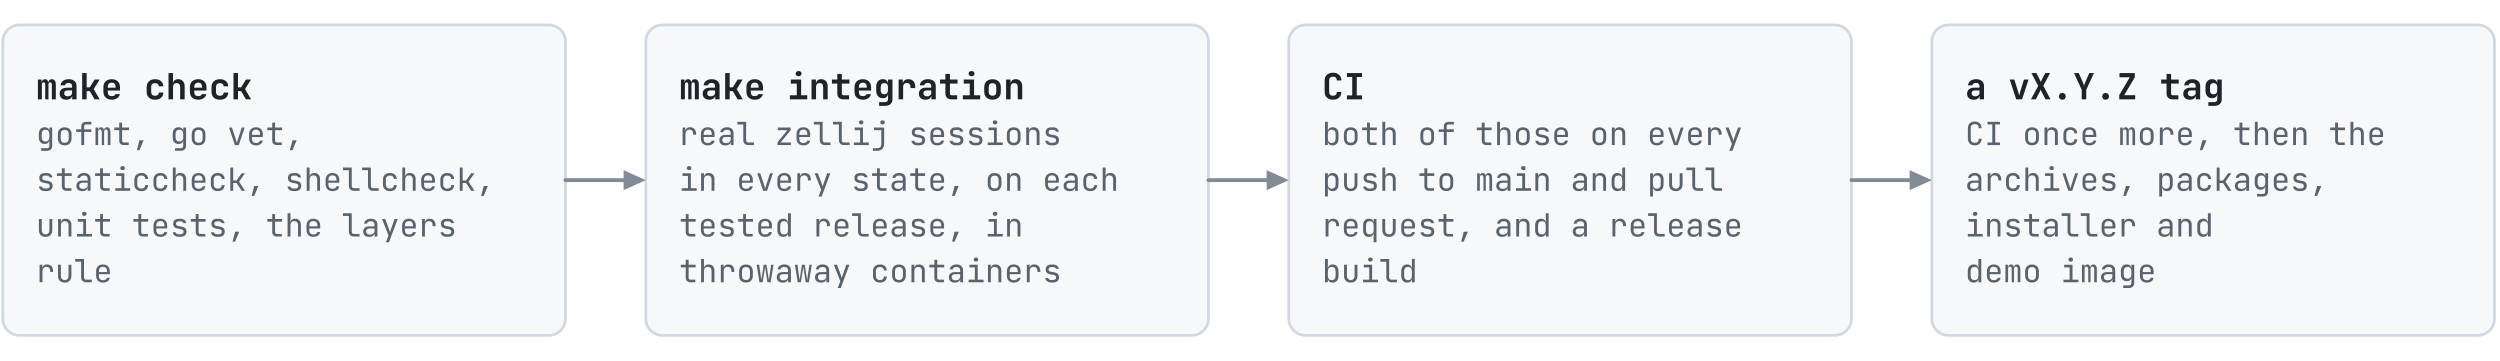
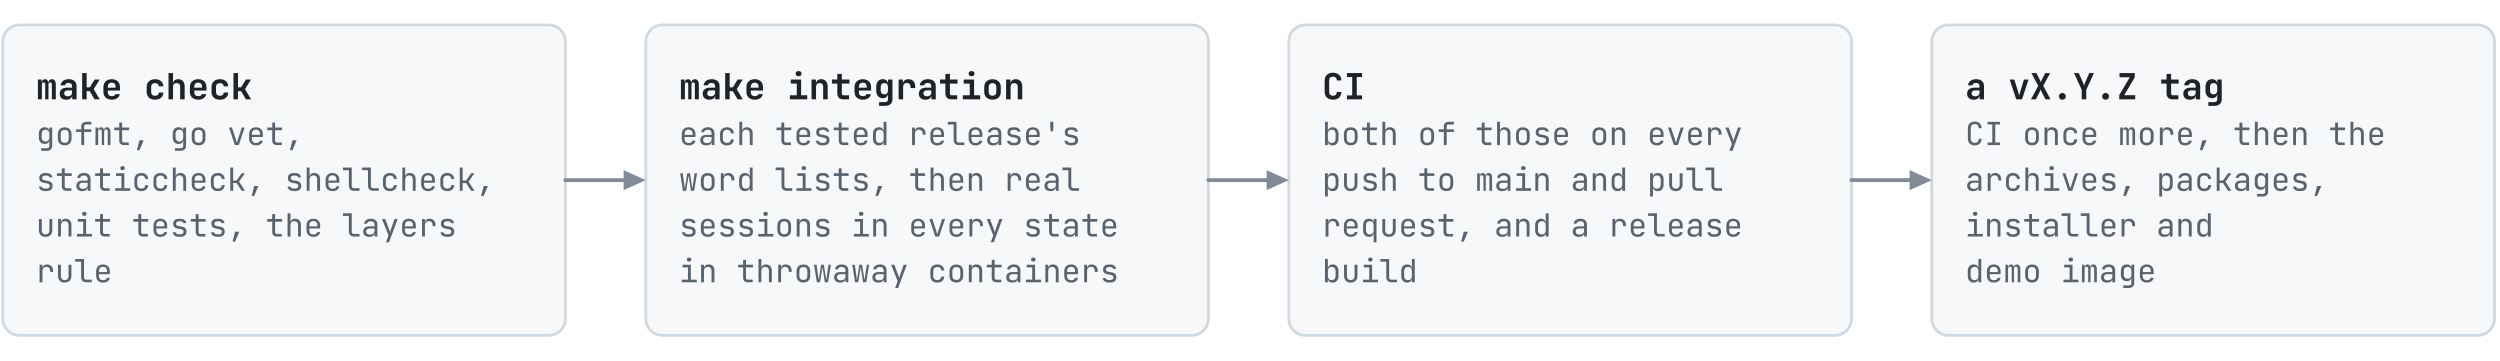
- <svg xmlns="http://www.w3.org/2000/svg" viewBox="-1 -1 902 130" width="902" height="130" role="img" aria-label="From a change to a release. make check runs gofmt, go vet, staticcheck, shellcheck, the unit tests and the layers test. make integration runs real zellij releases in throwaway containers. CI runs both on every push to main and pull request, with a release build. A vX.Y.Z tag runs all of CI, then builds the archives, packages, installer and demo image.">
+ <svg xmlns="http://www.w3.org/2000/svg" viewBox="-1 -1 902 130" width="902" height="130" role="img" aria-label="From a change to a release. make check runs gofmt, go vet, staticcheck, shellcheck, the unit tests and the layers test. make integration compares each tested zellij release's word lists, then runs real sessions on it in throwaway containers. CI runs both on every push to main and pull request, with a release build. A vX.Y.Z tag runs all of CI, then builds the archives, packages, installer and demo image.">
  <defs>
    <path id="g0" d="M52 0V-550H154V-476H175L158 -458Q158 -504 184 -532Q210 -560 251 -560Q295 -560 320 -524Q344 -488 344 -427L322 -476H356L343 -458Q343 -504 369 -532Q395 -560 438 -560Q489 -560 519 -522Q549 -484 549 -419V0H439V-414Q439 -441 427 -456Q415 -472 392 -472Q370 -472 358 -457Q345 -442 345 -414V0H255V-414Q255 -442 243 -457Q231 -472 208 -472Q185 -472 174 -457Q162 -442 162 -414V0Z" />
    <path id="g1" d="M239 10Q154 10 105 -35Q56 -80 56 -156Q56 -237 110 -281Q164 -325 263 -325H400V-372Q400 -412 374 -434Q348 -457 303 -457Q262 -457 235 -439Q208 -421 203 -390H81Q90 -468 151 -514Q212 -560 307 -560Q408 -560 466 -510Q525 -459 525 -373V0H404V-96H384L404 -123Q404 -62 359 -26Q314 10 239 10ZM280 -84Q333 -84 366 -111Q400 -138 400 -181V-248H265Q227 -248 204 -226Q181 -204 181 -168Q181 -129 208 -106Q234 -84 280 -84Z" />
    <path id="g2" d="M80 0V-730H205V-334H292L426 -550H566L400 -284L569 0H426L292 -228H205V0Z" />
    <path id="g3" d="M301 10Q231 10 179 -17Q127 -44 98 -92Q70 -141 70 -206V-344Q70 -409 98 -458Q127 -506 179 -533Q231 -560 301 -560Q370 -560 422 -533Q473 -506 502 -458Q530 -409 530 -344V-245H191V-206Q191 -148 219 -118Q247 -89 302 -89Q344 -89 370 -104Q396 -118 403 -146H526Q512 -75 450 -32Q389 10 301 10ZM409 -315V-345Q409 -402 382 -432Q355 -463 301 -463Q247 -463 219 -432Q191 -401 191 -344V-323L418 -325Z" />
    <path id="g4" d="M303 10Q233 10 180 -16Q128 -43 99 -92Q70 -140 70 -206V-344Q70 -411 99 -459Q128 -507 180 -534Q233 -560 303 -560Q407 -560 469 -506Q531 -453 534 -361H409Q406 -404 378 -428Q351 -451 303 -451Q253 -451 224 -424Q195 -396 195 -345V-206Q195 -155 224 -127Q253 -99 303 -99Q351 -99 378 -122Q406 -146 409 -189H534Q531 -97 469 -44Q407 10 303 10Z" />
    <path id="g5" d="M77 0V-730H202V-550L199 -445H233L199 -416Q199 -484 238 -522Q278 -560 347 -560Q428 -560 476 -506Q525 -452 525 -361V0H400V-348Q400 -398 374 -425Q348 -452 301 -452Q255 -452 228 -424Q202 -396 202 -344V0Z" />
    <path id="g6" d="M161 180V98H336Q378 98 398 79Q417 60 417 20V-50L419 -150H401L418 -165Q418 -105 378 -70Q338 -35 271 -35Q186 -35 137 -90Q88 -146 88 -240V-356Q88 -450 137 -505Q186 -560 271 -560Q338 -560 378 -525Q418 -490 418 -430L401 -445H418V-550H507V20Q507 94 462 137Q416 180 335 180ZM298 -113Q354 -113 386 -148Q418 -183 418 -245V-350Q418 -412 386 -447Q354 -482 298 -482Q241 -482 210 -448Q178 -414 178 -350V-245Q178 -181 210 -147Q241 -113 298 -113Z" />
    <path id="g7" d="M300 8Q234 8 186 -17Q138 -42 112 -90Q85 -137 85 -202V-348Q85 -414 112 -461Q138 -508 186 -533Q234 -558 300 -558Q366 -558 414 -533Q462 -508 488 -461Q515 -414 515 -349V-202Q515 -137 488 -90Q462 -42 414 -17Q366 8 300 8ZM300 -72Q359 -72 392 -105Q425 -138 425 -202V-348Q425 -412 392 -445Q359 -478 300 -478Q242 -478 208 -445Q175 -412 175 -348V-202Q175 -138 208 -105Q242 -72 300 -72Z" />
    <path id="g8" d="M220 0V-413H60V-495H220V-590Q220 -655 261 -692Q302 -730 374 -730H535V-648H374Q343 -648 326 -634Q310 -619 310 -590V-495H535V-413H310V0Z" />
    <path id="g9" d="M66 0V-550H145V-484H163L149 -460Q149 -506 174 -533Q198 -560 240 -560Q286 -560 311 -526Q336 -492 336 -430L309 -484H351L332 -460Q332 -506 358 -533Q383 -560 425 -560Q477 -560 506 -521Q534 -482 534 -418V0H451V-419Q451 -453 436 -472Q422 -491 394 -491Q367 -491 352 -472Q336 -454 336 -420V0H264V-419Q264 -454 248 -472Q233 -491 205 -491Q177 -491 163 -472Q149 -454 149 -420V0Z" />
    <path id="g10" d="M360 0Q289 0 250 -38Q210 -76 210 -145V-468H55V-550H210V-705H300V-550H520V-468H300V-145Q300 -82 360 -82H510V0Z" />
    <path id="g11" d="M165 160 245 -151H375L245 160Z" />
    <path id="g12" d="M239 0 55 -550H147L269 -180Q280 -147 289 -116Q298 -86 302 -69Q307 -86 316 -116Q325 -147 335 -180L454 -550H545L361 0Z" />
    <path id="g13" d="M300 10Q235 10 186 -16Q138 -42 112 -90Q85 -137 85 -200V-350Q85 -414 112 -461Q138 -508 186 -534Q235 -560 300 -560Q365 -560 414 -534Q462 -508 488 -461Q515 -414 515 -350V-253H173V-200Q173 -135 206 -100Q239 -66 300 -66Q352 -66 384 -84Q416 -103 423 -140H513Q504 -71 446 -30Q387 10 300 10ZM427 -313V-350Q427 -415 394 -450Q362 -485 300 -485Q239 -485 206 -450Q173 -415 173 -350V-321H434Z" />
    <path id="g14" d="M283 8Q227 8 186 -10Q144 -27 120 -59Q95 -91 90 -135H180Q186 -106 212 -89Q239 -72 283 -72H325Q378 -72 404 -94Q430 -115 430 -151Q430 -186 406 -206Q383 -227 337 -234L263 -246Q182 -260 142 -296Q103 -333 103 -403Q103 -477 150 -518Q197 -558 291 -558H329Q408 -558 456 -521Q504 -484 514 -421H424Q418 -447 394 -462Q370 -478 329 -478H291Q240 -478 216 -459Q193 -440 193 -402Q193 -368 213 -352Q233 -336 276 -329L350 -317Q439 -303 480 -265Q520 -227 520 -155Q520 -79 472 -36Q423 8 325 8Z" />
    <path id="g15" d="M252 10Q165 10 115 -34Q65 -79 65 -155Q65 -232 115 -276Q165 -320 250 -320H420V-375Q420 -426 390 -454Q359 -481 303 -481Q254 -481 221 -460Q188 -440 183 -405H93Q102 -476 160 -518Q218 -560 305 -560Q400 -560 455 -511Q510 -462 510 -378V0H422V-105H407L422 -120Q422 -60 376 -25Q329 10 252 10ZM274 -61Q338 -61 379 -93Q420 -125 420 -175V-253H252Q207 -253 181 -228Q155 -203 155 -160Q155 -114 186 -88Q218 -61 274 -61Z" />
    <path id="g16" d="M85 0V-82H280V-468H110V-550H370V-82H555V0ZM315 -649Q282 -649 263 -666Q244 -683 244 -712Q244 -742 263 -760Q282 -777 315 -777Q348 -777 367 -760Q386 -742 386 -712Q386 -683 367 -666Q348 -649 315 -649Z" />
    <path id="g17" d="M304 10Q238 10 188 -15Q139 -40 112 -88Q85 -135 85 -200V-350Q85 -416 112 -463Q139 -510 188 -535Q238 -560 304 -560Q399 -560 457 -509Q515 -458 518 -370H428Q425 -423 392 -452Q360 -480 304 -480Q245 -480 210 -446Q175 -413 175 -351V-200Q175 -138 210 -104Q245 -70 304 -70Q360 -70 392 -99Q425 -128 428 -180H518Q515 -92 457 -41Q399 10 304 10Z" />
    <path id="g18" d="M92 0V-730H182V-550V-445H201L182 -424Q182 -489 221 -524Q260 -560 329 -560Q412 -560 461 -509Q510 -458 510 -370V0H420V-360Q420 -419 388 -452Q357 -484 303 -484Q247 -484 214 -449Q182 -414 182 -350V0Z" />
    <path id="g19" d="M95 0V-730H185V-323H291L451 -550H554L369 -288L557 0H452L292 -245H185V0Z" />
    <path id="g20" d="M375 0Q327 0 291 -19Q255 -38 235 -73Q215 -108 215 -155V-648H30V-730H305V-155Q305 -121 324 -102Q343 -82 375 -82H550V0Z" />
    <path id="g21" d="M299 10Q204 10 147 -46Q90 -103 90 -200V-550H180V-200Q180 -138 212 -104Q244 -69 299 -69Q355 -69 388 -104Q420 -138 420 -200V-550H510V-200Q510 -103 452 -46Q394 10 299 10Z" />
    <path id="g22" d="M92 0V-550H182V-445H201L182 -424Q182 -489 221 -524Q260 -560 329 -560Q412 -560 461 -509Q510 -458 510 -370V0H420V-360Q420 -419 388 -450Q357 -482 303 -482Q247 -482 214 -448Q182 -414 182 -350V0Z" />
    <path id="g23" d="M178 180 259 -34 55 -550H155L283 -210Q290 -193 296 -170Q302 -146 306 -130Q310 -146 316 -170Q322 -193 328 -210L448 -550H545L274 180Z" />
    <path id="g24" d="M111 0V-550H199V-445H220L191 -380Q191 -469 230 -514Q268 -560 344 -560Q431 -560 482 -506Q534 -451 534 -358V-325H444V-350Q444 -415 412 -450Q381 -484 323 -484Q266 -484 234 -449Q201 -414 201 -350V0Z" />
    <path id="g25" d="M76 0V-114H268V-437H101V-550H388V-114H558V0ZM318 -642Q280 -642 258 -662Q236 -681 236 -714Q236 -747 258 -766Q280 -786 318 -786Q356 -786 378 -766Q400 -747 400 -714Q400 -681 378 -662Q356 -642 318 -642Z" />
    <path id="g26" d="M77 0V-550H199V-445H233L199 -416Q199 -484 238 -522Q278 -560 347 -560Q428 -560 476 -506Q525 -452 525 -361V0H400V-348Q400 -398 374 -425Q348 -452 301 -452Q255 -452 228 -424Q202 -396 202 -344V0Z" />
    <path id="g27" d="M360 0Q281 0 236 -44Q192 -88 192 -165V-437H43V-550H192V-705H318V-550H529V-437H318V-165Q318 -113 369 -113H519V0Z" />
    <path id="g28" d="M152 180V76H315Q357 76 378 56Q399 35 399 -3V-44L401 -147H374L401 -174Q401 -107 362 -70Q322 -32 255 -32Q171 -32 122 -89Q72 -146 72 -243V-350Q72 -446 122 -503Q171 -560 255 -560Q322 -560 362 -522Q401 -485 401 -418L374 -445H401L398 -550H523V0Q523 83 468 132Q413 180 317 180ZM297 -140Q345 -140 372 -168Q398 -197 398 -248V-344Q398 -395 372 -424Q345 -452 297 -452Q249 -452 223 -424Q197 -396 197 -344V-248Q197 -196 223 -168Q249 -140 297 -140Z" />
    <path id="g29" d="M94 0V-550H212V-445H243L206 -381Q206 -470 246 -515Q286 -560 364 -560Q453 -560 504 -505Q555 -450 555 -353V-313H424V-344Q424 -397 396 -426Q369 -455 321 -455Q272 -455 246 -426Q219 -397 219 -344V0Z" />
    <path id="g30" d="M300 9Q230 9 178 -18Q127 -44 98 -92Q70 -141 70 -207V-343Q70 -409 98 -458Q127 -506 178 -532Q230 -559 300 -559Q371 -559 422 -532Q473 -506 502 -458Q530 -409 530 -344V-207Q530 -141 502 -92Q473 -44 422 -18Q371 9 300 9ZM300 -100Q350 -100 378 -128Q405 -155 405 -207V-343Q405 -396 378 -423Q350 -450 300 -450Q251 -450 223 -423Q195 -396 195 -343V-207Q195 -155 223 -128Q251 -100 300 -100Z" />
-     <path id="g31" d="M90 0V-90L398 -468H98V-550H499V-460L185 -82H510V0Z" />
-     <path id="g32" d="M85 180V97H214Q276 97 310 64Q345 30 345 -31V-468H115V-550H435V-31Q435 66 375 123Q315 180 214 180ZM385 -649Q352 -649 333 -666Q314 -683 314 -712Q314 -742 333 -760Q352 -777 385 -777Q418 -777 437 -760Q456 -742 456 -712Q456 -683 437 -666Q418 -649 385 -649Z" />
-     <path id="g33" d="M268 10Q186 10 136 -45Q85 -100 85 -194V-355Q85 -450 135 -505Q185 -560 268 -560Q336 -560 377 -523Q418 -486 418 -424L400 -445H420L418 -570V-730H508V0H418V-105H400L418 -126Q418 -63 377 -26Q336 10 268 10ZM298 -68Q354 -68 386 -103Q418 -138 418 -200V-350Q418 -412 386 -447Q354 -482 298 -482Q241 -482 208 -448Q175 -414 175 -350V-200Q175 -136 208 -102Q241 -68 298 -68Z" />
-     <path id="g34" d="M123 0 35 -550H115L170 -160Q173 -138 176 -112Q180 -87 182 -70Q184 -87 188 -112Q193 -138 196 -160L257 -550H343L404 -160Q407 -138 412 -112Q416 -87 418 -70Q420 -87 424 -112Q429 -138 432 -160L489 -550H565L473 0H374L315 -380Q311 -408 306 -436Q301 -464 299 -480Q297 -464 293 -436Q289 -408 284 -380L222 0Z" />
-     <path id="g35" d="M304 10Q234 10 182 -16Q129 -43 100 -92Q72 -140 72 -206V-524Q72 -591 100 -639Q129 -687 182 -714Q234 -740 304 -740Q375 -740 426 -714Q478 -687 507 -639Q536 -591 536 -524H410Q410 -576 382 -603Q355 -630 304 -630Q253 -630 225 -603Q197 -576 197 -525V-206Q197 -155 225 -128Q253 -100 304 -100Q355 -100 382 -128Q410 -155 410 -206H536Q536 -141 507 -92Q478 -43 426 -16Q375 10 304 10Z" />
-     <path id="g36" d="M90 0V-110H237V-620H90V-730H510V-620H363V-110H510V0Z" />
-     <path id="g37" d="M332 10Q264 10 223 -26Q182 -63 182 -126L200 -105H182V0H92V-730H182V-570L180 -445H200L182 -424Q182 -486 224 -523Q265 -560 332 -560Q415 -560 465 -505Q515 -450 515 -355V-194Q515 -100 465 -45Q415 10 332 10ZM302 -68Q359 -68 392 -102Q425 -136 425 -200V-350Q425 -414 392 -448Q359 -482 302 -482Q247 -482 214 -447Q182 -412 182 -350V-200Q182 -138 214 -103Q247 -68 302 -68Z" />
-     <path id="g38" d="M92 180V-550H182V-445H200L182 -424Q182 -487 224 -524Q265 -560 333 -560Q416 -560 466 -506Q515 -451 515 -356V-195Q515 -132 492 -86Q470 -40 430 -15Q389 10 333 10Q266 10 224 -27Q182 -64 182 -126L200 -105H180L182 20V180ZM303 -68Q360 -68 392 -102Q425 -136 425 -200V-350Q425 -414 392 -448Q360 -482 303 -482Q248 -482 215 -447Q182 -412 182 -350V-200Q182 -138 215 -103Q248 -68 303 -68Z" />
-     <path id="g39" d="M418 180V20L420 -105H400L418 -126Q418 -64 377 -27Q336 10 268 10Q185 10 136 -45Q88 -100 88 -195V-356Q88 -451 137 -506Q186 -560 268 -560Q336 -560 377 -524Q418 -487 418 -424L400 -445H418V-550H508V180ZM298 -68Q354 -68 386 -103Q418 -138 418 -200V-350Q418 -412 386 -447Q354 -482 298 -482Q241 -482 210 -448Q178 -414 178 -350V-200Q178 -136 210 -102Q241 -68 298 -68Z" />
-     <path id="g40" d="M220 0 39 -550H167L272 -216Q281 -186 290 -154Q298 -122 302 -103Q307 -122 315 -154Q323 -186 331 -215L434 -550H561L381 0Z" />
-     <path id="g41" d="M28 0 230 -374 40 -730H180L272 -547Q282 -527 290 -508Q298 -490 302 -480Q305 -490 313 -508Q321 -527 331 -547L424 -730H560L370 -377L572 0H432L329 -202Q319 -222 310 -241Q302 -260 298 -271Q294 -260 286 -241Q278 -222 268 -202L164 0Z" />
-     <path id="g42" d="M300 10Q257 10 232 -15Q206 -40 206 -83Q206 -126 232 -152Q257 -177 300 -177Q343 -177 368 -152Q394 -126 394 -83Q394 -40 368 -15Q343 10 300 10Z" />
-     <path id="g43" d="M237 0V-265L23 -730H154L268 -477Q281 -447 290 -418Q299 -389 302 -373Q306 -389 314 -418Q323 -447 336 -477L447 -730H577L363 -265V0Z" />
-     <path id="g44" d="M79 0V-119L372 -614H86V-730H510V-611L216 -116H521V0Z" />
-     <path id="g45" d="M304 10Q238 10 190 -15Q141 -40 114 -88Q88 -135 88 -200V-530Q88 -596 114 -643Q141 -690 190 -715Q238 -740 304 -740Q370 -740 418 -714Q466 -689 492 -642Q518 -595 518 -530H428Q428 -592 396 -626Q363 -659 304 -659Q245 -659 212 -626Q178 -593 178 -531V-200Q178 -138 212 -104Q245 -71 304 -71Q363 -71 396 -104Q428 -138 428 -200H518Q518 -136 492 -88Q466 -41 418 -16Q370 10 304 10Z" />
-     <path id="g46" d="M105 0V-82H254V-648H105V-730H495V-648H346V-82H495V0Z" />
+     <path id="g31" d="M268 10Q186 10 136 -45Q85 -100 85 -194V-355Q85 -450 135 -505Q185 -560 268 -560Q336 -560 377 -523Q418 -486 418 -424L400 -445H420L418 -570V-730H508V0H418V-105H400L418 -126Q418 -63 377 -26Q336 10 268 10ZM298 -68Q354 -68 386 -103Q418 -138 418 -200V-350Q418 -412 386 -447Q354 -482 298 -482Q241 -482 208 -448Q175 -414 175 -350V-200Q175 -136 208 -102Q241 -68 298 -68Z" />
+     <path id="g32" d="M258 -430 246 -580V-730H343V-580L332 -430Z" />
+     <path id="g33" d="M123 0 35 -550H115L170 -160Q173 -138 176 -112Q180 -87 182 -70Q184 -87 188 -112Q193 -138 196 -160L257 -550H343L404 -160Q407 -138 412 -112Q416 -87 418 -70Q420 -87 424 -112Q429 -138 432 -160L489 -550H565L473 0H374L315 -380Q311 -408 306 -436Q301 -464 299 -480Q297 -464 293 -436Q289 -408 284 -380L222 0Z" />
+     <path id="g34" d="M304 10Q234 10 182 -16Q129 -43 100 -92Q72 -140 72 -206V-524Q72 -591 100 -639Q129 -687 182 -714Q234 -740 304 -740Q375 -740 426 -714Q478 -687 507 -639Q536 -591 536 -524H410Q410 -576 382 -603Q355 -630 304 -630Q253 -630 225 -603Q197 -576 197 -525V-206Q197 -155 225 -128Q253 -100 304 -100Q355 -100 382 -128Q410 -155 410 -206H536Q536 -141 507 -92Q478 -43 426 -16Q375 10 304 10Z" />
+     <path id="g35" d="M90 0V-110H237V-620H90V-730H510V-620H363V-110H510V0Z" />
+     <path id="g36" d="M332 10Q264 10 223 -26Q182 -63 182 -126L200 -105H182V0H92V-730H182V-570L180 -445H200L182 -424Q182 -486 224 -523Q265 -560 332 -560Q415 -560 465 -505Q515 -450 515 -355V-194Q515 -100 465 -45Q415 10 332 10ZM302 -68Q359 -68 392 -102Q425 -136 425 -200V-350Q425 -414 392 -448Q359 -482 302 -482Q247 -482 214 -447Q182 -412 182 -350V-200Q182 -138 214 -103Q247 -68 302 -68Z" />
+     <path id="g37" d="M92 180V-550H182V-445H200L182 -424Q182 -487 224 -524Q265 -560 333 -560Q416 -560 466 -506Q515 -451 515 -356V-195Q515 -132 492 -86Q470 -40 430 -15Q389 10 333 10Q266 10 224 -27Q182 -64 182 -126L200 -105H180L182 20V180ZM303 -68Q360 -68 392 -102Q425 -136 425 -200V-350Q425 -414 392 -448Q360 -482 303 -482Q248 -482 215 -447Q182 -412 182 -350V-200Q182 -138 215 -103Q248 -68 303 -68Z" />
+     <path id="g38" d="M418 180V20L420 -105H400L418 -126Q418 -64 377 -27Q336 10 268 10Q185 10 136 -45Q88 -100 88 -195V-356Q88 -451 137 -506Q186 -560 268 -560Q336 -560 377 -524Q418 -487 418 -424L400 -445H418V-550H508V180ZM298 -68Q354 -68 386 -103Q418 -138 418 -200V-350Q418 -412 386 -447Q354 -482 298 -482Q241 -482 210 -448Q178 -414 178 -350V-200Q178 -136 210 -102Q241 -68 298 -68Z" />
+     <path id="g39" d="M220 0 39 -550H167L272 -216Q281 -186 290 -154Q298 -122 302 -103Q307 -122 315 -154Q323 -186 331 -215L434 -550H561L381 0Z" />
+     <path id="g40" d="M28 0 230 -374 40 -730H180L272 -547Q282 -527 290 -508Q298 -490 302 -480Q305 -490 313 -508Q321 -527 331 -547L424 -730H560L370 -377L572 0H432L329 -202Q319 -222 310 -241Q302 -260 298 -271Q294 -260 286 -241Q278 -222 268 -202L164 0Z" />
+     <path id="g41" d="M300 10Q257 10 232 -15Q206 -40 206 -83Q206 -126 232 -152Q257 -177 300 -177Q343 -177 368 -152Q394 -126 394 -83Q394 -40 368 -15Q343 10 300 10Z" />
+     <path id="g42" d="M237 0V-265L23 -730H154L268 -477Q281 -447 290 -418Q299 -389 302 -373Q306 -389 314 -418Q323 -447 336 -477L447 -730H577L363 -265V0Z" />
+     <path id="g43" d="M79 0V-119L372 -614H86V-730H510V-611L216 -116H521V0Z" />
+     <path id="g44" d="M304 10Q238 10 190 -15Q141 -40 114 -88Q88 -135 88 -200V-530Q88 -596 114 -643Q141 -690 190 -715Q238 -740 304 -740Q370 -740 418 -714Q466 -689 492 -642Q518 -595 518 -530H428Q428 -592 396 -626Q363 -659 304 -659Q245 -659 212 -626Q178 -593 178 -531V-200Q178 -138 212 -104Q245 -71 304 -71Q363 -71 396 -104Q428 -138 428 -200H518Q518 -136 492 -88Q466 -41 418 -16Q370 10 304 10Z" />
+     <path id="g45" d="M105 0V-82H254V-648H105V-730H495V-648H346V-82H495V0Z" />
  </defs>
  <rect x="0" y="8" width="203" height="112" rx="6" fill="#f6f8fa" stroke="#d1d9e0" stroke-width="1" />
  <g transform="scale(0.013)" fill="#1f2328">
    <use href="#g0" x="923.1" y="2680.8" />
    <use href="#g1" x="1523.1" y="2680.8" />
    <use href="#g2" x="2123.1" y="2680.8" />
    <use href="#g3" x="2723.1" y="2680.8" />
    <use href="#g4" x="3923.1" y="2680.8" />
    <use href="#g5" x="4523.1" y="2680.8" />
    <use href="#g3" x="5123.1" y="2680.8" />
    <use href="#g4" x="5723.1" y="2680.8" />
    <use href="#g2" x="6323.1" y="2680.8" />
  </g>
  <g transform="scale(0.0115)" fill="#59636e">
    <use href="#g6" x="1043.5" y="4465.2" />
    <use href="#g7" x="1643.5" y="4465.2" />
    <use href="#g8" x="2243.5" y="4465.2" />
    <use href="#g9" x="2843.5" y="4465.2" />
    <use href="#g10" x="3443.5" y="4465.2" />
    <use href="#g11" x="4043.5" y="4465.2" />
    <use href="#g6" x="5243.5" y="4465.2" />
    <use href="#g7" x="5843.5" y="4465.2" />
    <use href="#g12" x="7043.5" y="4465.2" />
    <use href="#g13" x="7643.5" y="4465.2" />
    <use href="#g10" x="8243.5" y="4465.2" />
    <use href="#g11" x="8843.5" y="4465.2" />
  </g>
  <g transform="scale(0.0115)" fill="#59636e">
    <use href="#g14" x="1043.5" y="5900.0" />
    <use href="#g10" x="1643.5" y="5900.0" />
    <use href="#g15" x="2243.5" y="5900.0" />
    <use href="#g10" x="2843.5" y="5900.0" />
    <use href="#g16" x="3443.5" y="5900.0" />
    <use href="#g17" x="4043.5" y="5900.0" />
    <use href="#g17" x="4643.5" y="5900.0" />
    <use href="#g18" x="5243.5" y="5900.0" />
    <use href="#g13" x="5843.5" y="5900.0" />
    <use href="#g17" x="6443.5" y="5900.0" />
    <use href="#g19" x="7043.5" y="5900.0" />
    <use href="#g11" x="7643.5" y="5900.0" />
    <use href="#g14" x="8843.5" y="5900.0" />
    <use href="#g18" x="9443.5" y="5900.0" />
    <use href="#g13" x="10043.5" y="5900.0" />
    <use href="#g20" x="10643.5" y="5900.0" />
    <use href="#g20" x="11243.5" y="5900.0" />
    <use href="#g17" x="11843.5" y="5900.0" />
    <use href="#g18" x="12443.5" y="5900.0" />
    <use href="#g13" x="13043.5" y="5900.0" />
    <use href="#g17" x="13643.5" y="5900.0" />
    <use href="#g19" x="14243.5" y="5900.0" />
    <use href="#g11" x="14843.5" y="5900.0" />
  </g>
  <g transform="scale(0.0115)" fill="#59636e">
    <use href="#g21" x="1043.5" y="7334.8" />
    <use href="#g22" x="1643.5" y="7334.8" />
    <use href="#g16" x="2243.5" y="7334.8" />
    <use href="#g10" x="2843.5" y="7334.8" />
    <use href="#g10" x="4043.5" y="7334.8" />
    <use href="#g13" x="4643.5" y="7334.8" />
    <use href="#g14" x="5243.5" y="7334.8" />
    <use href="#g10" x="5843.5" y="7334.8" />
    <use href="#g14" x="6443.5" y="7334.8" />
    <use href="#g11" x="7043.5" y="7334.8" />
    <use href="#g10" x="8243.5" y="7334.8" />
    <use href="#g18" x="8843.5" y="7334.8" />
    <use href="#g13" x="9443.5" y="7334.8" />
    <use href="#g20" x="10643.5" y="7334.8" />
    <use href="#g15" x="11243.5" y="7334.8" />
    <use href="#g23" x="11843.5" y="7334.8" />
    <use href="#g13" x="12443.5" y="7334.8" />
    <use href="#g24" x="13043.5" y="7334.8" />
    <use href="#g14" x="13643.5" y="7334.8" />
  </g>
  <g transform="scale(0.0115)" fill="#59636e">
    <use href="#g24" x="1043.5" y="8769.6" />
    <use href="#g21" x="1643.5" y="8769.6" />
    <use href="#g20" x="2243.5" y="8769.6" />
    <use href="#g13" x="2843.5" y="8769.6" />
  </g>
  <rect x="232" y="8" width="203" height="112" rx="6" fill="#f6f8fa" stroke="#d1d9e0" stroke-width="1" />
  <g transform="scale(0.013)" fill="#1f2328">
    <use href="#g0" x="18769.2" y="2680.8" />
    <use href="#g1" x="19369.2" y="2680.8" />
    <use href="#g2" x="19969.2" y="2680.8" />
    <use href="#g3" x="20569.2" y="2680.8" />
    <use href="#g25" x="21769.2" y="2680.8" />
    <use href="#g26" x="22369.2" y="2680.8" />
    <use href="#g27" x="22969.2" y="2680.8" />
    <use href="#g3" x="23569.2" y="2680.8" />
    <use href="#g28" x="24169.2" y="2680.8" />
    <use href="#g29" x="24769.2" y="2680.8" />
    <use href="#g1" x="25369.2" y="2680.8" />
    <use href="#g27" x="25969.2" y="2680.8" />
    <use href="#g25" x="26569.2" y="2680.8" />
    <use href="#g30" x="27169.2" y="2680.8" />
    <use href="#g26" x="27769.2" y="2680.8" />
  </g>
  <g transform="scale(0.0115)" fill="#59636e">
-     <use href="#g24" x="21217.4" y="4465.2" />
-     <use href="#g13" x="21817.4" y="4465.2" />
-     <use href="#g15" x="22417.4" y="4465.2" />
-     <use href="#g20" x="23017.4" y="4465.2" />
-     <use href="#g31" x="24217.4" y="4465.2" />
+     <use href="#g13" x="21217.4" y="4465.2" />
+     <use href="#g15" x="21817.4" y="4465.2" />
+     <use href="#g17" x="22417.4" y="4465.2" />
+     <use href="#g18" x="23017.4" y="4465.2" />
+     <use href="#g10" x="24217.4" y="4465.2" />
    <use href="#g13" x="24817.4" y="4465.2" />
-     <use href="#g20" x="25417.4" y="4465.2" />
-     <use href="#g20" x="26017.4" y="4465.2" />
-     <use href="#g16" x="26617.4" y="4465.2" />
-     <use href="#g32" x="27217.4" y="4465.2" />
-     <use href="#g14" x="28417.4" y="4465.2" />
+     <use href="#g14" x="25417.4" y="4465.2" />
+     <use href="#g10" x="26017.4" y="4465.2" />
+     <use href="#g13" x="26617.4" y="4465.2" />
+     <use href="#g31" x="27217.4" y="4465.2" />
+     <use href="#g24" x="28417.4" y="4465.2" />
    <use href="#g13" x="29017.4" y="4465.2" />
-     <use href="#g14" x="29617.4" y="4465.2" />
-     <use href="#g14" x="30217.4" y="4465.2" />
-     <use href="#g16" x="30817.4" y="4465.2" />
-     <use href="#g7" x="31417.4" y="4465.2" />
-     <use href="#g22" x="32017.4" y="4465.2" />
-     <use href="#g14" x="32617.4" y="4465.2" />
-   </g>
-   <g transform="scale(0.0115)" fill="#59636e">
-     <use href="#g16" x="21217.4" y="5900.0" />
-     <use href="#g22" x="21817.4" y="5900.0" />
-     <use href="#g13" x="23017.4" y="5900.0" />
-     <use href="#g12" x="23617.4" y="5900.0" />
-     <use href="#g13" x="24217.4" y="5900.0" />
-     <use href="#g24" x="24817.4" y="5900.0" />
-     <use href="#g23" x="25417.4" y="5900.0" />
+     <use href="#g20" x="29617.4" y="4465.2" />
+     <use href="#g13" x="30217.4" y="4465.2" />
+     <use href="#g15" x="30817.4" y="4465.2" />
+     <use href="#g14" x="31417.4" y="4465.2" />
+     <use href="#g13" x="32017.4" y="4465.2" />
+     <use href="#g32" x="32617.4" y="4465.2" />
+     <use href="#g14" x="33217.4" y="4465.2" />
+   </g>
+   <g transform="scale(0.0115)" fill="#59636e">
+     <use href="#g33" x="21217.4" y="5900.0" />
+     <use href="#g7" x="21817.4" y="5900.0" />
+     <use href="#g24" x="22417.4" y="5900.0" />
+     <use href="#g31" x="23017.4" y="5900.0" />
+     <use href="#g20" x="24217.4" y="5900.0" />
+     <use href="#g16" x="24817.4" y="5900.0" />
+     <use href="#g14" x="25417.4" y="5900.0" />
+     <use href="#g10" x="26017.4" y="5900.0" />
    <use href="#g14" x="26617.4" y="5900.0" />
-     <use href="#g10" x="27217.4" y="5900.0" />
-     <use href="#g15" x="27817.4" y="5900.0" />
+     <use href="#g11" x="27217.4" y="5900.0" />
    <use href="#g10" x="28417.4" y="5900.0" />
-     <use href="#g13" x="29017.4" y="5900.0" />
-     <use href="#g11" x="29617.4" y="5900.0" />
-     <use href="#g7" x="30817.4" y="5900.0" />
-     <use href="#g22" x="31417.4" y="5900.0" />
-     <use href="#g13" x="32617.4" y="5900.0" />
-     <use href="#g15" x="33217.4" y="5900.0" />
-     <use href="#g17" x="33817.4" y="5900.0" />
-     <use href="#g18" x="34417.4" y="5900.0" />
-   </g>
-   <g transform="scale(0.0115)" fill="#59636e">
-     <use href="#g10" x="21217.4" y="7334.8" />
+     <use href="#g18" x="29017.4" y="5900.0" />
+     <use href="#g13" x="29617.4" y="5900.0" />
+     <use href="#g22" x="30217.4" y="5900.0" />
+     <use href="#g24" x="31417.4" y="5900.0" />
+     <use href="#g13" x="32017.4" y="5900.0" />
+     <use href="#g15" x="32617.4" y="5900.0" />
+     <use href="#g20" x="33217.4" y="5900.0" />
+   </g>
+   <g transform="scale(0.0115)" fill="#59636e">
+     <use href="#g14" x="21217.4" y="7334.8" />
    <use href="#g13" x="21817.4" y="7334.8" />
    <use href="#g14" x="22417.4" y="7334.8" />
-     <use href="#g10" x="23017.4" y="7334.8" />
-     <use href="#g13" x="23617.4" y="7334.8" />
-     <use href="#g33" x="24217.4" y="7334.8" />
-     <use href="#g24" x="25417.4" y="7334.8" />
-     <use href="#g13" x="26017.4" y="7334.8" />
-     <use href="#g20" x="26617.4" y="7334.8" />
-     <use href="#g13" x="27217.4" y="7334.8" />
-     <use href="#g15" x="27817.4" y="7334.8" />
-     <use href="#g14" x="28417.4" y="7334.8" />
-     <use href="#g13" x="29017.4" y="7334.8" />
-     <use href="#g11" x="29617.4" y="7334.8" />
-     <use href="#g16" x="30817.4" y="7334.8" />
-     <use href="#g22" x="31417.4" y="7334.8" />
-   </g>
-   <g transform="scale(0.0115)" fill="#59636e">
-     <use href="#g10" x="21217.4" y="8769.6" />
-     <use href="#g18" x="21817.4" y="8769.6" />
-     <use href="#g24" x="22417.4" y="8769.6" />
-     <use href="#g7" x="23017.4" y="8769.6" />
-     <use href="#g34" x="23617.4" y="8769.6" />
-     <use href="#g15" x="24217.4" y="8769.6" />
-     <use href="#g34" x="24817.4" y="8769.6" />
-     <use href="#g15" x="25417.4" y="8769.6" />
-     <use href="#g23" x="26017.4" y="8769.6" />
-     <use href="#g17" x="27217.4" y="8769.6" />
-     <use href="#g7" x="27817.4" y="8769.6" />
-     <use href="#g22" x="28417.4" y="8769.6" />
-     <use href="#g10" x="29017.4" y="8769.6" />
-     <use href="#g15" x="29617.4" y="8769.6" />
-     <use href="#g16" x="30217.4" y="8769.6" />
-     <use href="#g22" x="30817.4" y="8769.6" />
-     <use href="#g13" x="31417.4" y="8769.6" />
-     <use href="#g24" x="32017.4" y="8769.6" />
-     <use href="#g14" x="32617.4" y="8769.6" />
+     <use href="#g14" x="23017.4" y="7334.8" />
+     <use href="#g16" x="23617.4" y="7334.8" />
+     <use href="#g7" x="24217.4" y="7334.8" />
+     <use href="#g22" x="24817.4" y="7334.8" />
+     <use href="#g14" x="25417.4" y="7334.8" />
+     <use href="#g16" x="26617.4" y="7334.8" />
+     <use href="#g22" x="27217.4" y="7334.8" />
+     <use href="#g13" x="28417.4" y="7334.8" />
+     <use href="#g12" x="29017.4" y="7334.8" />
+     <use href="#g13" x="29617.4" y="7334.8" />
+     <use href="#g24" x="30217.4" y="7334.8" />
+     <use href="#g23" x="30817.4" y="7334.8" />
+     <use href="#g14" x="32017.4" y="7334.8" />
+     <use href="#g10" x="32617.4" y="7334.8" />
+     <use href="#g15" x="33217.4" y="7334.8" />
+     <use href="#g10" x="33817.4" y="7334.8" />
+     <use href="#g13" x="34417.4" y="7334.8" />
+   </g>
+   <g transform="scale(0.0115)" fill="#59636e">
+     <use href="#g16" x="21217.4" y="8769.6" />
+     <use href="#g22" x="21817.4" y="8769.6" />
+     <use href="#g10" x="23017.4" y="8769.6" />
+     <use href="#g18" x="23617.4" y="8769.6" />
+     <use href="#g24" x="24217.4" y="8769.6" />
+     <use href="#g7" x="24817.4" y="8769.6" />
+     <use href="#g33" x="25417.4" y="8769.6" />
+     <use href="#g15" x="26017.4" y="8769.6" />
+     <use href="#g33" x="26617.4" y="8769.6" />
+     <use href="#g15" x="27217.4" y="8769.6" />
+     <use href="#g23" x="27817.4" y="8769.6" />
+     <use href="#g17" x="29017.4" y="8769.6" />
+     <use href="#g7" x="29617.4" y="8769.6" />
+     <use href="#g22" x="30217.4" y="8769.6" />
+     <use href="#g10" x="30817.4" y="8769.6" />
+     <use href="#g15" x="31417.4" y="8769.6" />
+     <use href="#g16" x="32017.4" y="8769.6" />
+     <use href="#g22" x="32617.4" y="8769.6" />
+     <use href="#g13" x="33217.4" y="8769.6" />
+     <use href="#g24" x="33817.4" y="8769.6" />
+     <use href="#g14" x="34417.4" y="8769.6" />
  </g>
  <path d="M203,64.0 L225.0,64.0" fill="none" stroke="#818b98" stroke-width="1.4" stroke-linejoin="round" stroke-linecap="round" />
  <path d="M232,64.0 L224.0,67.6 L224.0,60.4 Z" fill="#818b98" />
  <rect x="464" y="8" width="203" height="112" rx="6" fill="#f6f8fa" stroke="#d1d9e0" stroke-width="1" />
  <g transform="scale(0.013)" fill="#1f2328">
-     <use href="#g35" x="36615.4" y="2680.8" />
-     <use href="#g36" x="37215.4" y="2680.8" />
-   </g>
-   <g transform="scale(0.0115)" fill="#59636e">
-     <use href="#g37" x="41391.3" y="4465.2" />
+     <use href="#g34" x="36615.4" y="2680.8" />
+     <use href="#g35" x="37215.4" y="2680.8" />
+   </g>
+   <g transform="scale(0.0115)" fill="#59636e">
+     <use href="#g36" x="41391.3" y="4465.2" />
    <use href="#g7" x="41991.3" y="4465.2" />
    <use href="#g10" x="42591.3" y="4465.2" />
    <use href="#g18" x="43191.3" y="4465.2" />
    <use href="#g7" x="44391.3" y="4465.2" />
    <use href="#g8" x="44991.3" y="4465.2" />
    <use href="#g10" x="46191.3" y="4465.2" />
    <use href="#g18" x="46791.3" y="4465.2" />
    <use href="#g7" x="47391.3" y="4465.2" />
    <use href="#g14" x="47991.3" y="4465.2" />
    <use href="#g13" x="48591.3" y="4465.2" />
    <use href="#g7" x="49791.3" y="4465.2" />
    <use href="#g22" x="50391.3" y="4465.2" />
    <use href="#g13" x="51591.3" y="4465.2" />
    <use href="#g12" x="52191.3" y="4465.2" />
    <use href="#g13" x="52791.3" y="4465.2" />
    <use href="#g24" x="53391.3" y="4465.2" />
    <use href="#g23" x="53991.3" y="4465.2" />
  </g>
  <g transform="scale(0.0115)" fill="#59636e">
-     <use href="#g38" x="41391.3" y="5900.0" />
+     <use href="#g37" x="41391.3" y="5900.0" />
    <use href="#g21" x="41991.3" y="5900.0" />
    <use href="#g14" x="42591.3" y="5900.0" />
    <use href="#g18" x="43191.3" y="5900.0" />
    <use href="#g10" x="44391.3" y="5900.0" />
    <use href="#g7" x="44991.3" y="5900.0" />
    <use href="#g9" x="46191.3" y="5900.0" />
    <use href="#g15" x="46791.3" y="5900.0" />
    <use href="#g16" x="47391.3" y="5900.0" />
    <use href="#g22" x="47991.3" y="5900.0" />
    <use href="#g15" x="49191.3" y="5900.0" />
    <use href="#g22" x="49791.3" y="5900.0" />
-     <use href="#g33" x="50391.3" y="5900.0" />
-     <use href="#g38" x="51591.3" y="5900.0" />
+     <use href="#g31" x="50391.3" y="5900.0" />
+     <use href="#g37" x="51591.3" y="5900.0" />
    <use href="#g21" x="52191.3" y="5900.0" />
    <use href="#g20" x="52791.3" y="5900.0" />
    <use href="#g20" x="53391.3" y="5900.0" />
  </g>
  <g transform="scale(0.0115)" fill="#59636e">
    <use href="#g24" x="41391.3" y="7334.8" />
    <use href="#g13" x="41991.3" y="7334.8" />
-     <use href="#g39" x="42591.3" y="7334.8" />
+     <use href="#g38" x="42591.3" y="7334.8" />
    <use href="#g21" x="43191.3" y="7334.8" />
    <use href="#g13" x="43791.3" y="7334.8" />
    <use href="#g14" x="44391.3" y="7334.8" />
    <use href="#g10" x="44991.3" y="7334.8" />
    <use href="#g11" x="45591.3" y="7334.8" />
    <use href="#g15" x="46791.3" y="7334.8" />
    <use href="#g22" x="47391.3" y="7334.8" />
-     <use href="#g33" x="47991.3" y="7334.8" />
+     <use href="#g31" x="47991.3" y="7334.8" />
    <use href="#g15" x="49191.3" y="7334.8" />
    <use href="#g24" x="50391.3" y="7334.8" />
    <use href="#g13" x="50991.3" y="7334.8" />
    <use href="#g20" x="51591.3" y="7334.8" />
    <use href="#g13" x="52191.3" y="7334.8" />
    <use href="#g15" x="52791.3" y="7334.8" />
    <use href="#g14" x="53391.3" y="7334.8" />
    <use href="#g13" x="53991.3" y="7334.8" />
  </g>
  <g transform="scale(0.0115)" fill="#59636e">
-     <use href="#g37" x="41391.3" y="8769.6" />
+     <use href="#g36" x="41391.3" y="8769.6" />
    <use href="#g21" x="41991.3" y="8769.6" />
    <use href="#g16" x="42591.3" y="8769.6" />
    <use href="#g20" x="43191.3" y="8769.6" />
-     <use href="#g33" x="43791.3" y="8769.6" />
+     <use href="#g31" x="43791.3" y="8769.6" />
  </g>
  <path d="M435,64.0 L457.0,64.0" fill="none" stroke="#818b98" stroke-width="1.4" stroke-linejoin="round" stroke-linecap="round" />
  <path d="M464,64.0 L456.0,67.6 L456.0,60.4 Z" fill="#818b98" />
  <rect x="696" y="8" width="203" height="112" rx="6" fill="#f6f8fa" stroke="#d1d9e0" stroke-width="1" />
  <g transform="scale(0.013)" fill="#1f2328">
    <use href="#g1" x="54461.5" y="2680.8" />
-     <use href="#g40" x="55661.5" y="2680.8" />
-     <use href="#g41" x="56261.5" y="2680.8" />
-     <use href="#g42" x="56861.5" y="2680.8" />
-     <use href="#g43" x="57461.5" y="2680.8" />
-     <use href="#g42" x="58061.5" y="2680.8" />
-     <use href="#g44" x="58661.5" y="2680.8" />
+     <use href="#g39" x="55661.5" y="2680.8" />
+     <use href="#g40" x="56261.5" y="2680.8" />
+     <use href="#g41" x="56861.5" y="2680.8" />
+     <use href="#g42" x="57461.5" y="2680.8" />
+     <use href="#g41" x="58061.5" y="2680.8" />
+     <use href="#g43" x="58661.5" y="2680.8" />
    <use href="#g27" x="59861.5" y="2680.8" />
    <use href="#g1" x="60461.5" y="2680.8" />
    <use href="#g28" x="61061.5" y="2680.8" />
  </g>
  <g transform="scale(0.0115)" fill="#59636e">
-     <use href="#g45" x="61565.2" y="4465.2" />
-     <use href="#g46" x="62165.2" y="4465.2" />
+     <use href="#g44" x="61565.2" y="4465.2" />
+     <use href="#g45" x="62165.2" y="4465.2" />
    <use href="#g7" x="63365.2" y="4465.2" />
    <use href="#g22" x="63965.2" y="4465.2" />
    <use href="#g17" x="64565.2" y="4465.2" />
    <use href="#g13" x="65165.2" y="4465.2" />
    <use href="#g9" x="66365.2" y="4465.2" />
    <use href="#g7" x="66965.2" y="4465.2" />
    <use href="#g24" x="67565.2" y="4465.2" />
    <use href="#g13" x="68165.2" y="4465.2" />
    <use href="#g11" x="68765.2" y="4465.2" />
    <use href="#g10" x="69965.2" y="4465.2" />
    <use href="#g18" x="70565.2" y="4465.2" />
    <use href="#g13" x="71165.2" y="4465.2" />
    <use href="#g22" x="71765.2" y="4465.2" />
    <use href="#g10" x="72965.2" y="4465.2" />
    <use href="#g18" x="73565.2" y="4465.2" />
    <use href="#g13" x="74165.2" y="4465.2" />
  </g>
  <g transform="scale(0.0115)" fill="#59636e">
    <use href="#g15" x="61565.2" y="5900.0" />
    <use href="#g24" x="62165.2" y="5900.0" />
    <use href="#g17" x="62765.2" y="5900.0" />
    <use href="#g18" x="63365.2" y="5900.0" />
    <use href="#g16" x="63965.2" y="5900.0" />
    <use href="#g12" x="64565.2" y="5900.0" />
    <use href="#g13" x="65165.2" y="5900.0" />
    <use href="#g14" x="65765.2" y="5900.0" />
    <use href="#g11" x="66365.2" y="5900.0" />
-     <use href="#g38" x="67565.2" y="5900.0" />
+     <use href="#g37" x="67565.2" y="5900.0" />
    <use href="#g15" x="68165.2" y="5900.0" />
    <use href="#g17" x="68765.2" y="5900.0" />
    <use href="#g19" x="69365.2" y="5900.0" />
    <use href="#g15" x="69965.2" y="5900.0" />
    <use href="#g6" x="70565.2" y="5900.0" />
    <use href="#g13" x="71165.2" y="5900.0" />
    <use href="#g14" x="71765.2" y="5900.0" />
    <use href="#g11" x="72365.2" y="5900.0" />
  </g>
  <g transform="scale(0.0115)" fill="#59636e">
    <use href="#g16" x="61565.2" y="7334.8" />
    <use href="#g22" x="62165.2" y="7334.8" />
    <use href="#g14" x="62765.2" y="7334.8" />
    <use href="#g10" x="63365.2" y="7334.8" />
    <use href="#g15" x="63965.2" y="7334.8" />
    <use href="#g20" x="64565.2" y="7334.8" />
    <use href="#g20" x="65165.2" y="7334.8" />
    <use href="#g13" x="65765.2" y="7334.8" />
    <use href="#g24" x="66365.2" y="7334.8" />
    <use href="#g15" x="67565.2" y="7334.8" />
    <use href="#g22" x="68165.2" y="7334.8" />
-     <use href="#g33" x="68765.2" y="7334.8" />
-   </g>
-   <g transform="scale(0.0115)" fill="#59636e">
-     <use href="#g33" x="61565.2" y="8769.6" />
+     <use href="#g31" x="68765.2" y="7334.8" />
+   </g>
+   <g transform="scale(0.0115)" fill="#59636e">
+     <use href="#g31" x="61565.2" y="8769.6" />
    <use href="#g13" x="62165.2" y="8769.6" />
    <use href="#g9" x="62765.2" y="8769.6" />
    <use href="#g7" x="63365.2" y="8769.6" />
    <use href="#g16" x="64565.2" y="8769.6" />
    <use href="#g9" x="65165.2" y="8769.6" />
    <use href="#g15" x="65765.2" y="8769.6" />
    <use href="#g6" x="66365.2" y="8769.6" />
    <use href="#g13" x="66965.2" y="8769.6" />
  </g>
  <path d="M667,64.0 L689.0,64.0" fill="none" stroke="#818b98" stroke-width="1.4" stroke-linejoin="round" stroke-linecap="round" />
  <path d="M696,64.0 L688.0,67.6 L688.0,60.4 Z" fill="#818b98" />
</svg>
